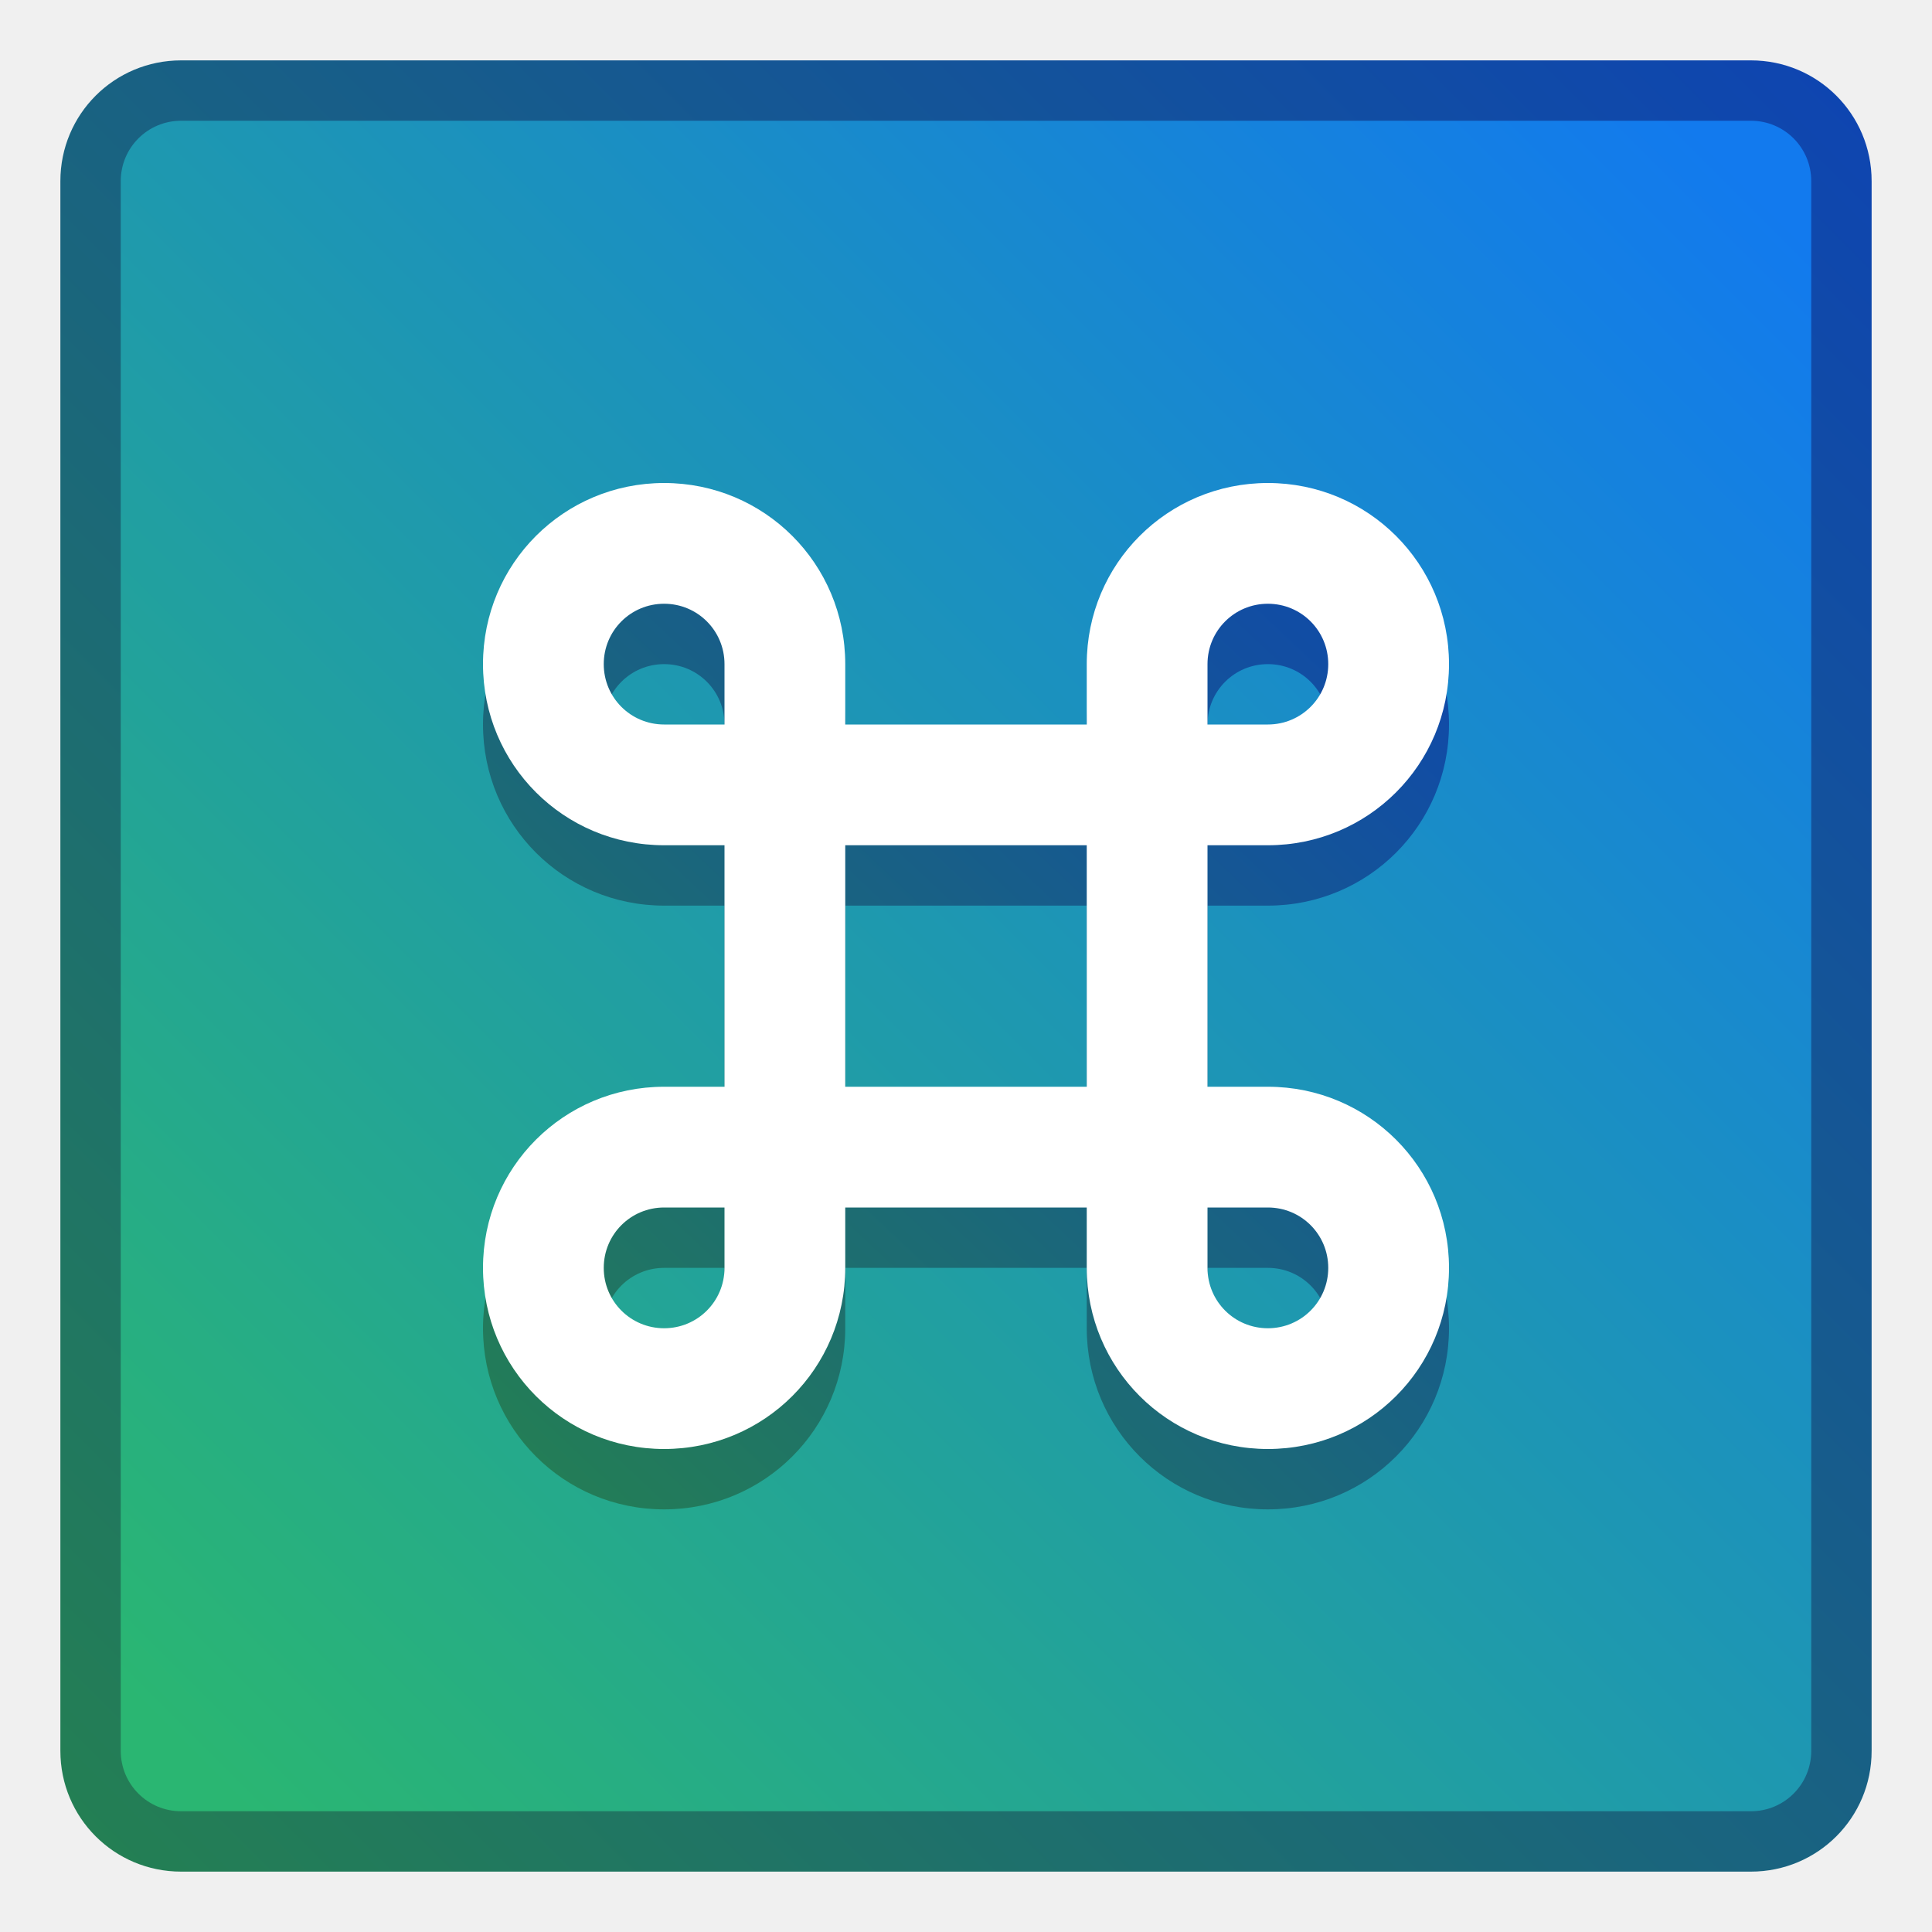
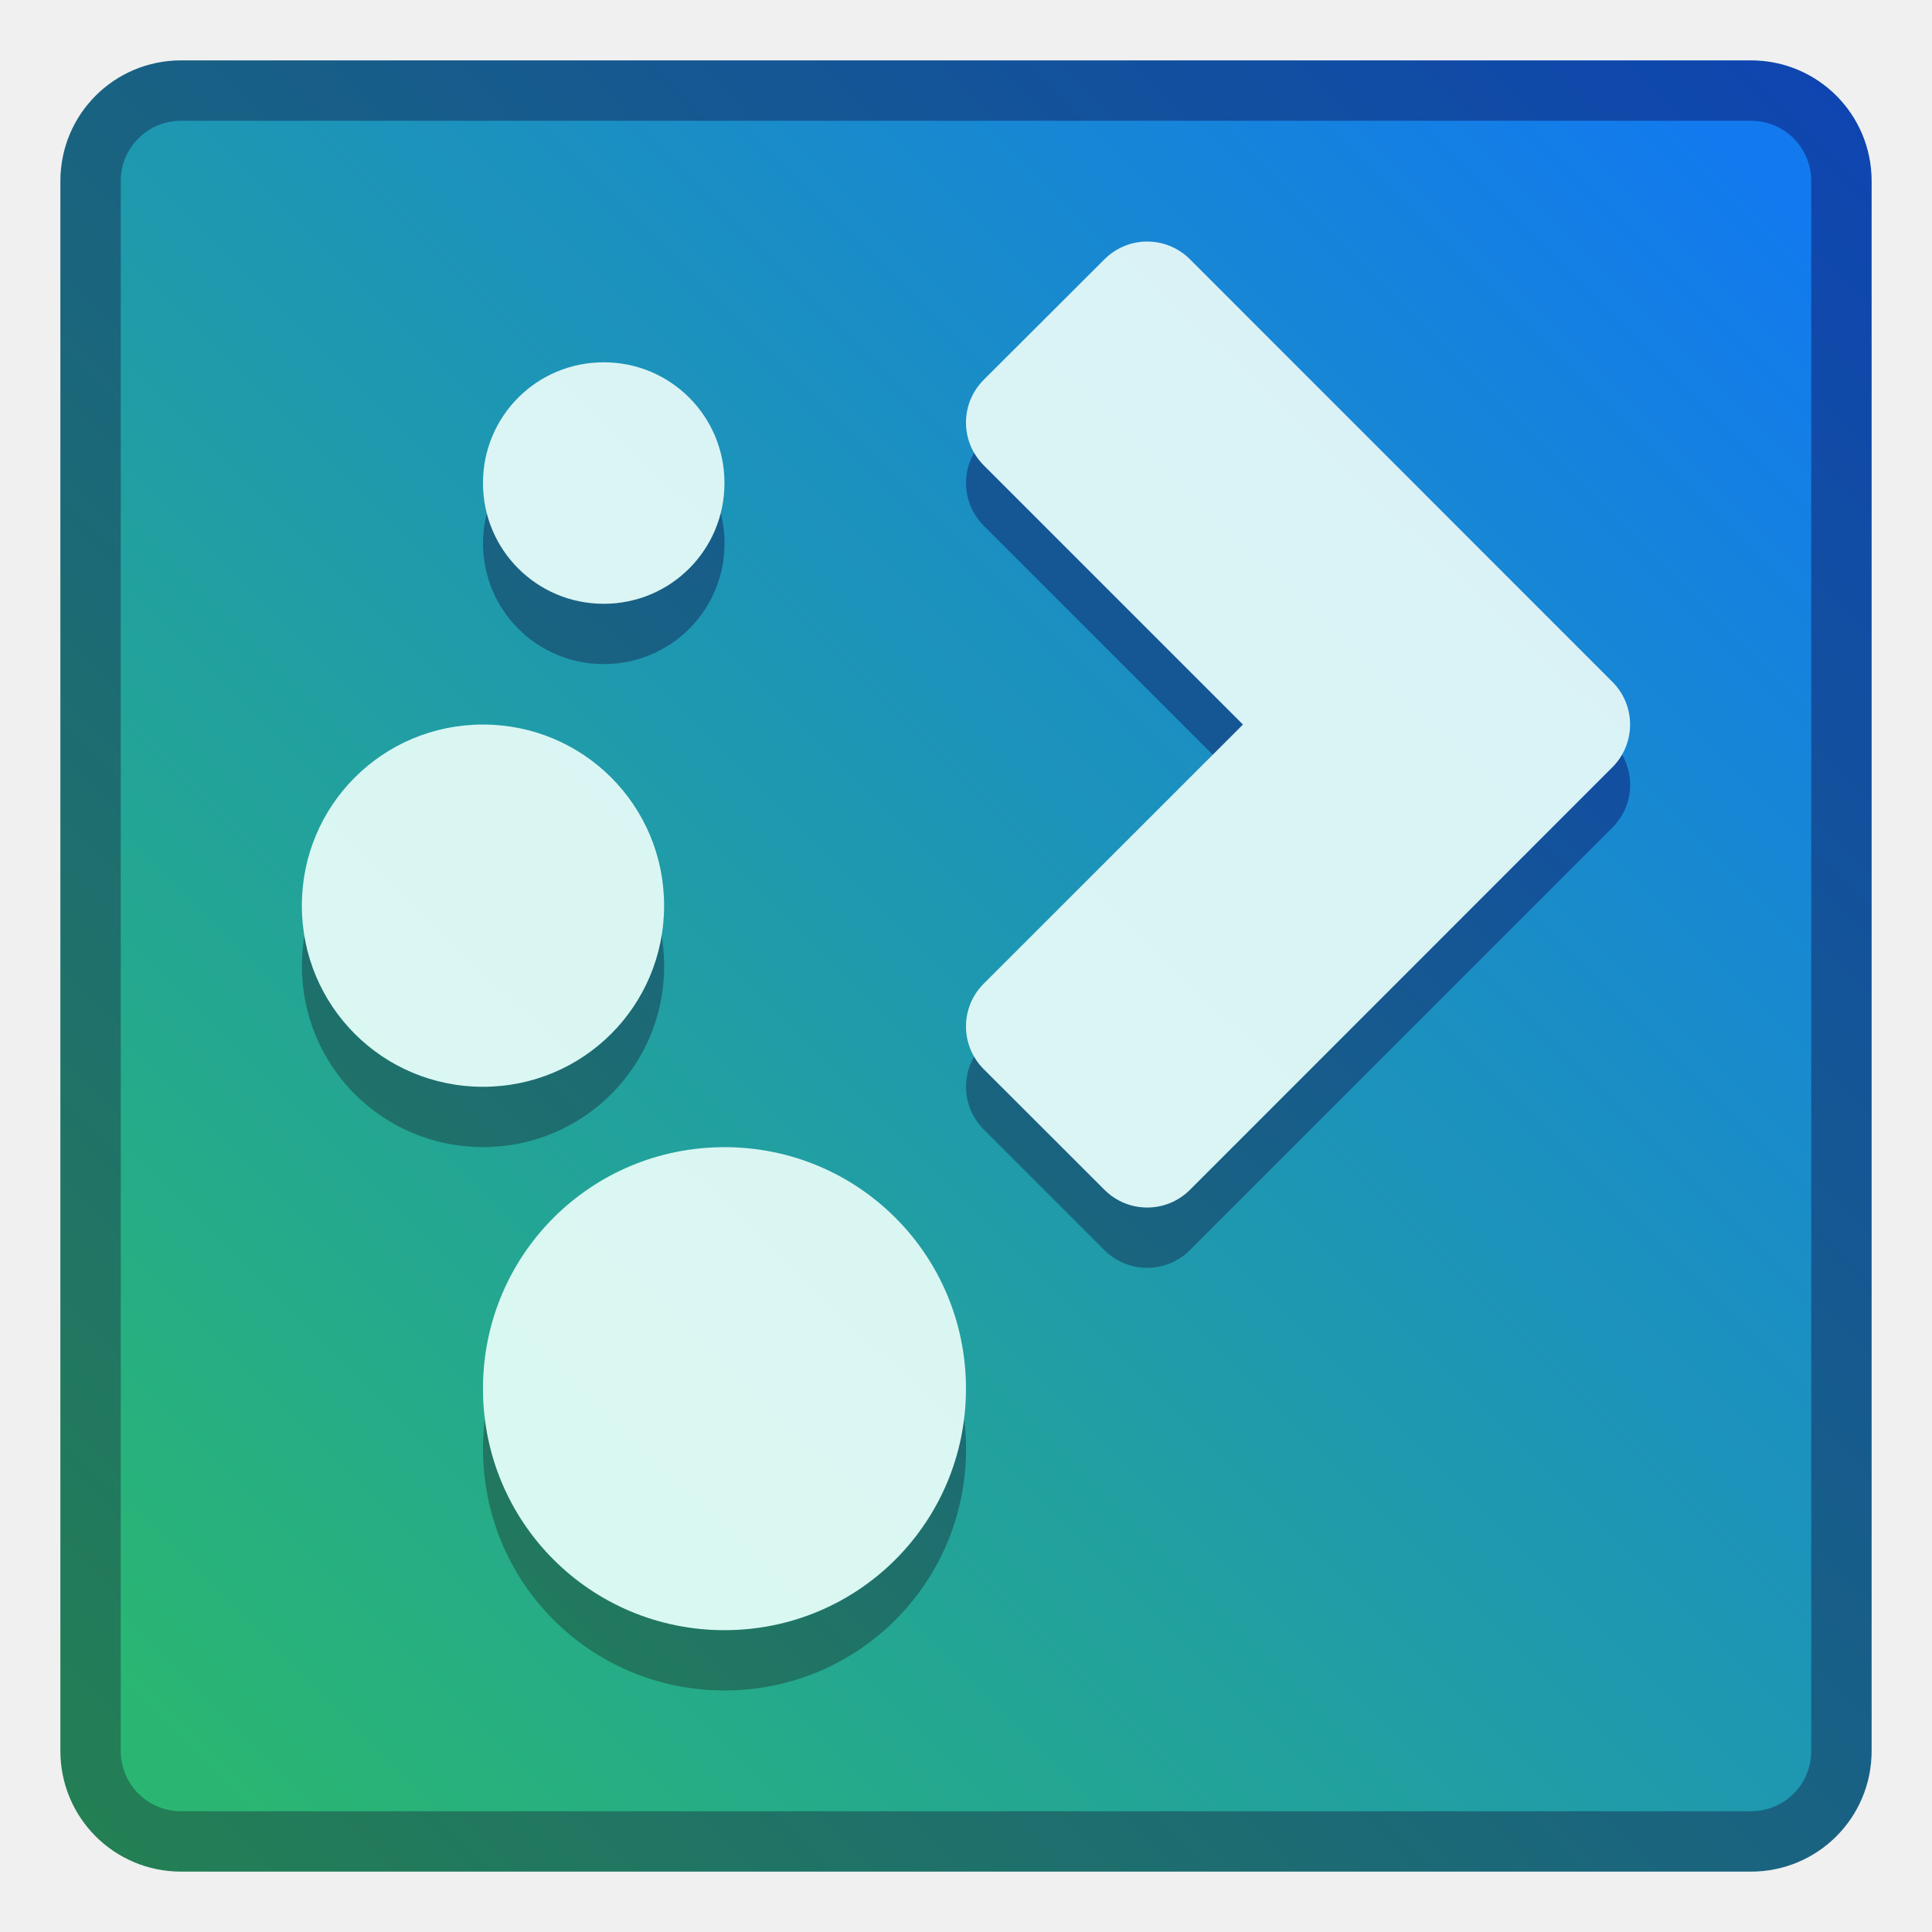
<svg xmlns="http://www.w3.org/2000/svg" xmlns:xlink="http://www.w3.org/1999/xlink" viewBox="0 0 32 32" id="svg2" version="1.1" width="32" height="32">
  <defs id="defs3051">
+     <linearGradient id="linearGradient944">
+       <stop style="stop-color:#daf1f7;stop-opacity:1" offset="0" id="stop940" />
+       <stop style="stop-color:#daf9f1;stop-opacity:1" offset="1" id="stop942" />
+     </linearGradient>
    <style type="text/css" id="current-color-scheme">
      .ColorScheme-Text {
        color:#31363b;
      }
      </style>
    <linearGradient gradientTransform="matrix(0.7272727,0,0,0.7272727,8.727273,110.0864)" xlink:href="#linearGradient921" id="linearGradient1454-9" x1="32" y1="337.65" x2="54" y2="315.65" gradientUnits="userSpaceOnUse" />
    <linearGradient id="linearGradient921">
      <stop style="stop-color:#248052;stop-opacity:1" offset="0" id="stop917" />
      <stop style="stop-color:#0e44b2;stop-opacity:1" offset="1" id="stop919" />
    </linearGradient>
    <linearGradient gradientTransform="matrix(0.7,0,0,0.7,9.9,118.995)" xlink:href="#linearGradient4582" id="linearGradient1454-6-3" x1="32" y1="337.65" x2="54" y2="315.65" gradientUnits="userSpaceOnUse" />
    <linearGradient id="linearGradient4582">
      <stop id="stop4578" offset="0" style="stop-color:#2ab672;stop-opacity:1" />
      <stop id="stop4580" offset="1" style="stop-color:#127aee;stop-opacity:1" />
    </linearGradient>
    <linearGradient xlink:href="#linearGradient921" id="linearGradient1727-4" x1="16.478" y1="351.65" x2="26.478" y2="341.65" gradientUnits="userSpaceOnUse" gradientTransform="translate(18.52163,2)" />
    <linearGradient xlink:href="#linearGradient921" id="linearGradient1454" x1="32" y1="337.65" x2="54" y2="315.65" gradientUnits="userSpaceOnUse" />
    <linearGradient gradientTransform="translate(0,-3.8964844e-6)" xlink:href="#linearGradient4582" id="linearGradient1454-6" x1="32" y1="337.65" x2="54" y2="315.65" gradientUnits="userSpaceOnUse" />
    <linearGradient xlink:href="#linearGradient4582" id="linearGradient852-2" x1="5.008" y1="295.337" x2="11.887" y2="288.458" gradientUnits="userSpaceOnUse" gradientTransform="matrix(2.699663,0,0,2.699663,20.23733,-461.3742)" />
    <linearGradient xlink:href="#linearGradient921" id="linearGradient1361" x1="34" y1="335.65" x2="52" y2="317.65" gradientUnits="userSpaceOnUse" />
    <linearGradient xlink:href="#linearGradient921" id="linearGradient923" x1="-21" y1="321.65" x2="9" y2="291.65" gradientUnits="userSpaceOnUse" gradientTransform="translate(53,-8)" />
    <linearGradient xlink:href="#linearGradient4582" id="linearGradient852" x1="5.008" y1="295.337" x2="11.887" y2="288.458" gradientUnits="userSpaceOnUse" gradientTransform="matrix(3.779527,0,0,3.779527,15.07143,-804.5839)" />
    <linearGradient xlink:href="#linearGradient921" id="linearGradient931" x1="-14" y1="315.65" x2="2" y2="298.65" gradientUnits="userSpaceOnUse" gradientTransform="translate(53,-8)" />
+     <linearGradient xlink:href="#linearGradient944" id="linearGradient946" x1="55" y1="290.65" x2="39" y2="306.65" gradientUnits="userSpaceOnUse" />
+     <linearGradient xlink:href="#linearGradient944" id="linearGradient954" x1="49" y1="38" x2="37" y2="50" gradientUnits="userSpaceOnUse" />
+     <linearGradient xlink:href="#linearGradient944" id="linearGradient962" x1="45" y1="342.65" x2="35" y2="352.65" gradientUnits="userSpaceOnUse" />
+     <linearGradient xlink:href="#linearGradient921" id="linearGradient922" gradientUnits="userSpaceOnUse" gradientTransform="translate(22,-290.65)" x1="-21" y1="321.65" x2="9" y2="291.65" />
+     <linearGradient xlink:href="#linearGradient4582" id="linearGradient924" gradientUnits="userSpaceOnUse" gradientTransform="matrix(3.779527,0,0,3.779527,-15.92857,-1087.234)" x1="5.008" y1="295.337" x2="11.887" y2="288.458" />
+     <linearGradient gradientTransform="translate(-211.6884,226.9534)" xlink:href="#linearGradient944" id="linearGradient1516" x1="238.688" y1="59.697" x2="216.688" y2="82.697" gradientUnits="userSpaceOnUse" />
+     <linearGradient xlink:href="#linearGradient921" id="linearGradient1003" x1="4.999" y1="310.65" x2="26.999" y2="287.65" gradientUnits="userSpaceOnUse" />
+     <linearGradient xlink:href="#linearGradient921" id="linearGradient947" gradientUnits="userSpaceOnUse" x1="32" y1="337.65" x2="54" y2="315.65" gradientTransform="translate(-32,-315.65)" />
+     <linearGradient xlink:href="#linearGradient4582" id="linearGradient949" gradientUnits="userSpaceOnUse" gradientTransform="translate(-32,-315.65)" x1="32" y1="337.65" x2="54" y2="315.65" />
+     <linearGradient xlink:href="#linearGradient4582" id="linearGradient951" gradientUnits="userSpaceOnUse" gradientTransform="matrix(2.699663,0,0,2.699663,-11.80612,-777.0242)" x1="5.008" y1="295.337" x2="11.887" y2="288.458" />
+     <linearGradient xlink:href="#linearGradient921" id="linearGradient995" x1="4" y1="19" x2="18" y2="5" gradientUnits="userSpaceOnUse" />
+     <linearGradient xlink:href="#linearGradient944" id="linearGradient1004" x1="18" y1="4" x2="4" y2="18" gradientUnits="userSpaceOnUse" />
  </defs>
-   <g transform="translate(-27,-282.65)" id="22-22-start-here-kde">
+   <g transform="translate(-59,-282.65)" id="g883">
    <path id="rect1446" d="m 34,315.65 h 18 c 1.108,0 2,0.892 2,2 v 18 c 0,1.108 -0.892,2 -2,2 H 34 c -1.108,0 -2,-0.892 -2,-2 v -18 c 0,-1.108 0.892,-2 2,-2 z" style="opacity:1;vector-effect:none;fill:url(#linearGradient1454);fill-opacity:1;stroke:none;stroke-width:2;stroke-linecap:round;stroke-linejoin:round;stroke-miterlimit:4;stroke-dasharray:none;stroke-dashoffset:0;stroke-opacity:1" />
    <path id="rect1446-4" d="m 34,316.65 h 18 c 0.554,0 1,0.446 1,1 v 18 c 0,0.554 -0.446,1 -1,1 H 34 c -0.554,0 -1,-0.446 -1,-1 v -18 c 0,-0.554 0.446,-1 1,-1 z" style="opacity:1;vector-effect:none;fill:url(#linearGradient1454-6);fill-opacity:1;stroke:none;stroke-width:2;stroke-linecap:round;stroke-linejoin:round;stroke-miterlimit:4;stroke-dasharray:none;stroke-dashoffset:0;stroke-opacity:1" />
    <path id="rect843-3-3" d="m 33.758,316.65 h 18.571 c 0.396,0 0.714,0.319 0.714,0.714 v 18.571 c 0,0.396 -0.319,0.714 -0.714,0.714 H 33.758 c -0.396,0 -0.714,-0.319 -0.714,-0.714 v -18.571 c 0,-0.396 0.319,-0.714 0.714,-0.714 z" style="opacity:1;fill:url(#linearGradient852-2);fill-opacity:1;stroke:none;stroke-width:1.595;stroke-linecap:round;stroke-linejoin:round;stroke-miterlimit:4;stroke-dasharray:none;stroke-opacity:1" />
    <path id="rect1239-3" d="m 39,321.65 c -1.108,0 -2,0.892 -2,2 0,1.108 0.892,2 2,2 h 1 v 4 h -1 c -1.108,0 -2,0.892 -2,2 0,1.108 0.892,2 2,2 1.108,0 2,-0.892 2,-2 v -1 h 4 v 1 c 0,1.108 0.892,2 2,2 1.108,0 2,-0.892 2,-2 0,-1.108 -0.892,-2 -2,-2 h -1 v -4 h 1 c 1.108,0 2,-0.892 2,-2 0,-1.108 -0.892,-2 -2,-2 -1.108,0 -2,0.892 -2,2 v 1 h -4 v -1 c 0,-1.108 -0.892,-2 -2,-2 z m 0,1 c 0.554,0 1,0.446 1,1 v 1 h -1 c -0.554,0 -1,-0.446 -1,-1 0,-0.554 0.446,-1 1,-1 z m 8,0 c 0.554,0 1,0.446 1,1 0,0.554 -0.446,1 -1,1 h -1 v -1 c 0,-0.554 0.446,-1 1,-1 z m -6,3 h 4 v 4 h -4 z m -2,5 h 1 v 1 c 0,0.554 -0.446,1 -1,1 -0.554,0 -1,-0.446 -1,-1 0,-0.554 0.446,-1 1,-1 z m 7,0 h 1 c 0.554,0 1,0.446 1,1 0,0.554 -0.446,1 -1,1 -0.554,0 -1,-0.446 -1,-1 z" style="opacity:1;vector-effect:none;fill:url(#linearGradient1361);fill-opacity:1;stroke:none;stroke-width:2;stroke-linecap:round;stroke-linejoin:round;stroke-miterlimit:4;stroke-dasharray:none;stroke-dashoffset:0;stroke-opacity:1" />
-     <path id="rect1239" transform="translate(0,282.65)" d="m 39,38 c -1.108,0 -2,0.892 -2,2 0,1.108 0.892,2 2,2 h 1 v 4 h -1 c -1.108,0 -2,0.892 -2,2 0,1.108 0.892,2 2,2 1.108,0 2,-0.892 2,-2 v -1 h 4 v 1 c 0,1.108 0.892,2 2,2 1.108,0 2,-0.892 2,-2 0,-1.108 -0.892,-2 -2,-2 h -1 v -4 h 1 c 1.108,0 2,-0.892 2,-2 0,-1.108 -0.892,-2 -2,-2 -1.108,0 -2,0.892 -2,2 v 1 h -4 v -1 c 0,-1.108 -0.892,-2 -2,-2 z m 0,1 c 0.554,0 1,0.446 1,1 v 1 h -1 c -0.554,0 -1,-0.446 -1,-1 0,-0.554 0.446,-1 1,-1 z m 8,0 c 0.554,0 1,0.446 1,1 0,0.554 -0.446,1 -1,1 h -1 v -1 c 0,-0.554 0.446,-1 1,-1 z m -6,3 h 4 v 4 h -4 z m -2,5 h 1 v 1 c 0,0.554 -0.446,1 -1,1 -0.554,0 -1,-0.446 -1,-1 0,-0.554 0.446,-1 1,-1 z m 7,0 h 1 c 0.554,0 1,0.446 1,1 0,0.554 -0.446,1 -1,1 -0.554,0 -1,-0.446 -1,-1 z" style="opacity:1;vector-effect:none;fill:#ffffff;fill-opacity:1;stroke:none;stroke-width:2;stroke-linecap:round;stroke-linejoin:round;stroke-miterlimit:4;stroke-dasharray:none;stroke-dashoffset:0;stroke-opacity:1" />
+     <path id="rect1239" transform="translate(0,282.65)" d="m 39,38 c -1.108,0 -2,0.892 -2,2 0,1.108 0.892,2 2,2 h 1 v 4 h -1 c -1.108,0 -2,0.892 -2,2 0,1.108 0.892,2 2,2 1.108,0 2,-0.892 2,-2 v -1 h 4 v 1 c 0,1.108 0.892,2 2,2 1.108,0 2,-0.892 2,-2 0,-1.108 -0.892,-2 -2,-2 h -1 v -4 h 1 c 1.108,0 2,-0.892 2,-2 0,-1.108 -0.892,-2 -2,-2 -1.108,0 -2,0.892 -2,2 v 1 h -4 v -1 c 0,-1.108 -0.892,-2 -2,-2 z m 0,1 c 0.554,0 1,0.446 1,1 v 1 h -1 c -0.554,0 -1,-0.446 -1,-1 0,-0.554 0.446,-1 1,-1 z m 8,0 c 0.554,0 1,0.446 1,1 0,0.554 -0.446,1 -1,1 h -1 v -1 c 0,-0.554 0.446,-1 1,-1 z m -6,3 h 4 v 4 h -4 z m -2,5 h 1 v 1 c 0,0.554 -0.446,1 -1,1 -0.554,0 -1,-0.446 -1,-1 0,-0.554 0.446,-1 1,-1 z m 7,0 h 1 c 0.554,0 1,0.446 1,1 0,0.554 -0.446,1 -1,1 -0.554,0 -1,-0.446 -1,-1 z" style="opacity:1;vector-effect:none;fill:url(#linearGradient954);fill-opacity:1;stroke:none;stroke-width:2;stroke-linecap:round;stroke-linejoin:round;stroke-miterlimit:4;stroke-dasharray:none;stroke-dashoffset:0;stroke-opacity:1" />
  </g>
-   <g transform="translate(-24,-283.65)" id="16-16-start-here-kde">
+   <g transform="translate(-56,-283.65)" id="g923">
    <rect ry="1" y="339.65" x="32" height="16" width="16" id="rect1446-6" style="opacity:1;vector-effect:none;fill:url(#linearGradient1454-9);fill-opacity:1;stroke:none;stroke-width:1.455;stroke-linecap:round;stroke-linejoin:round;stroke-miterlimit:4;stroke-dasharray:none;stroke-dashoffset:0;stroke-opacity:1" />
    <rect y="340.65" x="33" height="14" width="14" id="rect1446-4-8" style="opacity:1;vector-effect:none;fill:url(#linearGradient1454-6-3);fill-opacity:1;stroke:none;stroke-width:1.4;stroke-linecap:round;stroke-linejoin:round;stroke-miterlimit:4;stroke-dasharray:none;stroke-dashoffset:0;stroke-opacity:1" />
    <path id="rect1636-9-7" d="m 37,343.65 c -1.108,0 -2,0.892 -2,2 0,1.108 0.892,2 2,2 h 1 v 2 h -1 c -1.108,0 -2,0.892 -2,2 0,1.108 0.892,2 2,2 1.108,0 2,-0.892 2,-2 v -1 h 2 v 1 c 0,1.108 0.892,2 2,2 1.108,0 2,-0.892 2,-2 0,-1.108 -0.892,-2 -2,-2 h -1 v -2 h 1 c 1.108,0 2,-0.892 2,-2 0,-1.108 -0.892,-2 -2,-2 -1.108,0 -2,0.892 -2,2 v 1 h -2 v -1 c 0,-1.108 -0.892,-2 -2,-2 z m 0,1 c 0.554,0 1,0.446 1,1 v 1 h -1 c -0.554,0 -1,-0.446 -1,-1 0,-0.554 0.446,-1 1,-1 z m 6,0 c 0.554,0 1,0.446 1,1 0,0.554 -0.446,1 -1,1 h -1 v -1 c 0,-0.554 0.446,-1 1,-1 z m -4,3 h 2 v 2 h -2 z m -2,3 h 1 v 1 c 0,0.554 -0.446,1 -1,1 -0.554,0 -1,-0.446 -1,-1 0,-0.554 0.446,-1 1,-1 z m 5,0 h 1 c 0.554,0 1,0.446 1,1 0,0.554 -0.446,1 -1,1 -0.554,0 -1,-0.446 -1,-1 z" style="opacity:1;vector-effect:none;fill:url(#linearGradient1727-4);fill-opacity:1;stroke:none;stroke-width:2;stroke-linecap:round;stroke-linejoin:round;stroke-miterlimit:4;stroke-dasharray:none;stroke-dashoffset:0;stroke-opacity:1" />
-     <path id="rect1636-91" d="m 37,342.65 c -1.108,0 -2,0.892 -2,2 0,1.108 0.892,2 2,2 h 1 v 2 h -1 c -1.108,0 -2,0.892 -2,2 0,1.108 0.892,2 2,2 1.108,0 2,-0.892 2,-2 v -1 h 2 v 1 c 0,1.108 0.892,2 2,2 1.108,0 2,-0.892 2,-2 0,-1.108 -0.892,-2 -2,-2 h -1 v -2 h 1 c 1.108,0 2,-0.892 2,-2 0,-1.108 -0.892,-2 -2,-2 -1.108,0 -2,0.892 -2,2 v 1 h -2 v -1 c 0,-1.108 -0.892,-2 -2,-2 z m 0,1 c 0.554,0 1,0.446 1,1 v 1 h -1 c -0.554,0 -1,-0.446 -1,-1 0,-0.554 0.446,-1 1,-1 z m 6,0 c 0.554,0 1,0.446 1,1 0,0.554 -0.446,1 -1,1 h -1 v -1 c 0,-0.554 0.446,-1 1,-1 z m -4,3 h 2 v 2 h -2 z m -2,3 h 1 v 1 c 0,0.554 -0.446,1 -1,1 -0.554,0 -1,-0.446 -1,-1 0,-0.554 0.446,-1 1,-1 z m 5,0 h 1 c 0.554,0 1,0.446 1,1 0,0.554 -0.446,1 -1,1 -0.554,0 -1,-0.446 -1,-1 z" style="opacity:1;vector-effect:none;fill:#ffffff;fill-opacity:1;stroke:none;stroke-width:2;stroke-linecap:round;stroke-linejoin:round;stroke-miterlimit:4;stroke-dasharray:none;stroke-dashoffset:0;stroke-opacity:1" />
+     <path id="rect1636-91" d="m 37,342.65 c -1.108,0 -2,0.892 -2,2 0,1.108 0.892,2 2,2 h 1 v 2 h -1 c -1.108,0 -2,0.892 -2,2 0,1.108 0.892,2 2,2 1.108,0 2,-0.892 2,-2 v -1 h 2 v 1 c 0,1.108 0.892,2 2,2 1.108,0 2,-0.892 2,-2 0,-1.108 -0.892,-2 -2,-2 h -1 v -2 h 1 c 1.108,0 2,-0.892 2,-2 0,-1.108 -0.892,-2 -2,-2 -1.108,0 -2,0.892 -2,2 v 1 h -2 v -1 c 0,-1.108 -0.892,-2 -2,-2 z m 0,1 c 0.554,0 1,0.446 1,1 v 1 h -1 c -0.554,0 -1,-0.446 -1,-1 0,-0.554 0.446,-1 1,-1 z m 6,0 c 0.554,0 1,0.446 1,1 0,0.554 -0.446,1 -1,1 h -1 v -1 c 0,-0.554 0.446,-1 1,-1 z m -4,3 h 2 v 2 h -2 z m -2,3 h 1 v 1 c 0,0.554 -0.446,1 -1,1 -0.554,0 -1,-0.446 -1,-1 0,-0.554 0.446,-1 1,-1 z m 5,0 h 1 c 0.554,0 1,0.446 1,1 0,0.554 -0.446,1 -1,1 -0.554,0 -1,-0.446 -1,-1 z" style="opacity:1;vector-effect:none;fill:url(#linearGradient962);fill-opacity:1;stroke:none;stroke-width:2;stroke-linecap:round;stroke-linejoin:round;stroke-miterlimit:4;stroke-dasharray:none;stroke-dashoffset:0;stroke-opacity:1" />
  </g>
-   <g id="start-here-kde">
+   <g id="g1013" transform="translate(-32)">
    <g id="g1108" transform="translate(-31,-282.65)">
      <path style="opacity:1;fill:url(#linearGradient923);fill-opacity:1;stroke:none;stroke-width:2.393;stroke-linecap:round;stroke-linejoin:round;stroke-miterlimit:4;stroke-dasharray:none;stroke-opacity:1" d="m 34,283.65 h 26 c 1.108,0 2,0.892 2,2 v 26 c 0,1.108 -0.892,2 -2,2 H 34 c -1.108,0 -2,-0.892 -2,-2 v -26 c 0,-1.108 0.892,-2 2,-2 z" id="rect843" />
      <path style="opacity:1;fill:url(#linearGradient852);fill-opacity:1;stroke:none;stroke-width:2.234;stroke-linecap:round;stroke-linejoin:round;stroke-miterlimit:4;stroke-dasharray:none;stroke-opacity:1" d="m 34,284.65 h 26 c 0.554,0 1,0.446 1,1 v 26 c 0,0.554 -0.446,1 -1,1 H 34 c -0.554,0 -1,-0.446 -1,-1 v -26 c 0,-0.554 0.446,-1 1,-1 z" id="rect843-3" />
      <path style="fill:url(#linearGradient931);fill-opacity:1;stroke:none;stroke-width:0.4;stroke-linecap:round;stroke-linejoin:round;stroke-miterlimit:4;stroke-dasharray:none;stroke-opacity:1" d="m 42,291.65 c -1.662,0 -3,1.338 -3,3 0,1.662 1.338,3 3,3 h 1 v 4 h -1 c -1.662,0 -3,1.338 -3,3 0,1.662 1.338,3 3,3 1.662,0 3,-1.338 3,-3 v -1 h 4 v 1 c 0,1.662 1.338,3 3,3 1.662,0 3,-1.338 3,-3 0,-1.662 -1.338,-3 -3,-3 h -1 v -4 h 1 c 1.662,0 3,-1.338 3,-3 0,-1.662 -1.338,-3 -3,-3 -1.662,0 -3,1.338 -3,3 v 1 h -4 v -1 c 0,-1.662 -1.338,-3 -3,-3 z m 0,2 c 0.554,0 1,0.446 1,1 v 1 h -1 c -0.554,0 -1,-0.446 -1,-1 0,-0.554 0.446,-1 1,-1 z m 10,0 c 0.554,0 1,0.446 1,1 0,0.554 -0.446,1 -1,1 h -1 v -1 c 0,-0.554 0.446,-1 1,-1 z m -7,4 h 4 v 4 h -4 z m -3,6 h 1 v 1 c 0,0.554 -0.446,1 -1,1 -0.554,0 -1,-0.446 -1,-1 0,-0.554 0.446,-1 1,-1 z m 9,0 h 1 c 0.554,0 1,0.446 1,1 0,0.554 -0.446,1 -1,1 -0.554,0 -1,-0.446 -1,-1 z" id="rect4510-2" />
-       <path style="fill:#ffffff;fill-opacity:1;stroke:none;stroke-width:0.4;stroke-linecap:round;stroke-linejoin:round;stroke-miterlimit:4;stroke-dasharray:none;stroke-opacity:1" d="m 42,290.65 c -1.662,0 -3,1.338 -3,3 0,1.662 1.338,3 3,3 h 1 v 4 h -1 c -1.662,0 -3,1.338 -3,3 0,1.662 1.338,3 3,3 1.662,0 3,-1.338 3,-3 v -1 h 4 v 1 c 0,1.662 1.338,3 3,3 1.662,0 3,-1.338 3,-3 0,-1.662 -1.338,-3 -3,-3 h -1 v -4 h 1 c 1.662,0 3,-1.338 3,-3 0,-1.662 -1.338,-3 -3,-3 -1.662,0 -3,1.338 -3,3 v 1 h -4 v -1 c 0,-1.662 -1.338,-3 -3,-3 z m 0,2 c 0.554,0 1,0.446 1,1 v 1 h -1 c -0.554,0 -1,-0.446 -1,-1 0,-0.554 0.446,-1 1,-1 z m 10,0 c 0.554,0 1,0.446 1,1 0,0.554 -0.446,1 -1,1 h -1 v -1 c 0,-0.554 0.446,-1 1,-1 z m -7,4 h 4 v 4 h -4 z m -3,6 h 1 v 1 c 0,0.554 -0.446,1 -1,1 -0.554,0 -1,-0.446 -1,-1 0,-0.554 0.446,-1 1,-1 z m 9,0 h 1 c 0.554,0 1,0.446 1,1 0,0.554 -0.446,1 -1,1 -0.554,0 -1,-0.446 -1,-1 z" id="rect4510" />
+       <path style="fill:url(#linearGradient946);fill-opacity:1;stroke:none;stroke-width:0.4;stroke-linecap:round;stroke-linejoin:round;stroke-miterlimit:4;stroke-dasharray:none;stroke-opacity:1" d="m 42,290.65 c -1.662,0 -3,1.338 -3,3 0,1.662 1.338,3 3,3 h 1 v 4 h -1 c -1.662,0 -3,1.338 -3,3 0,1.662 1.338,3 3,3 1.662,0 3,-1.338 3,-3 v -1 h 4 v 1 c 0,1.662 1.338,3 3,3 1.662,0 3,-1.338 3,-3 0,-1.662 -1.338,-3 -3,-3 h -1 v -4 h 1 c 1.662,0 3,-1.338 3,-3 0,-1.662 -1.338,-3 -3,-3 -1.662,0 -3,1.338 -3,3 v 1 h -4 v -1 c 0,-1.662 -1.338,-3 -3,-3 z m 0,2 c 0.554,0 1,0.446 1,1 v 1 h -1 c -0.554,0 -1,-0.446 -1,-1 0,-0.554 0.446,-1 1,-1 z m 10,0 c 0.554,0 1,0.446 1,1 0,0.554 -0.446,1 -1,1 h -1 v -1 c 0,-0.554 0.446,-1 1,-1 z m -7,4 h 4 v 4 h -4 z m -3,6 h 1 v 1 c 0,0.554 -0.446,1 -1,1 -0.554,0 -1,-0.446 -1,-1 0,-0.554 0.446,-1 1,-1 z m 9,0 h 1 c 0.554,0 1,0.446 1,1 0,0.554 -0.446,1 -1,1 -0.554,0 -1,-0.446 -1,-1 z" id="rect4510" />
    </g>
    <rect y="0" x="0" height="32" width="32" id="rect944" style="fill:#ff00ff;fill-opacity:0;stroke-linecap:butt;stroke-linejoin:miter;paint-order:markers stroke fill" />
  </g>
+   <g id="start-here-kde">
+     <path id="rect843-1" d="m 3,1 h 26 c 1.108,0 2,0.892 2,2 v 26 c 0,1.108 -0.892,2 -2,2 H 3 C 1.892,31 1,30.108 1,29 V 3 C 1,1.892 1.892,1 3,1 Z" style="opacity:1;fill:url(#linearGradient922);fill-opacity:1;stroke:none;stroke-width:2.393;stroke-linecap:round;stroke-linejoin:round;stroke-miterlimit:4;stroke-dasharray:none;stroke-opacity:1" />
+     <path id="rect843-3-2" d="m 3,2 h 26 c 0.554,0 1,0.446 1,1 v 26 c 0,0.554 -0.446,1 -1,1 H 3 C 2.446,30 2,29.554 2,29 V 3 C 2,2.446 2.446,2 3,2 Z" style="opacity:1;fill:url(#linearGradient924);fill-opacity:1;stroke:none;stroke-width:2.234;stroke-linecap:round;stroke-linejoin:round;stroke-miterlimit:4;stroke-dasharray:none;stroke-opacity:1" />
+     <rect y="0" x="0" height="32" width="32" id="rect944-9" style="fill:#ff00ff;fill-opacity:0;stroke-linecap:butt;stroke-linejoin:miter;paint-order:markers stroke fill" />
+     <g id="g840" transform="translate(5.4047543e-4,-282.6503)">
+       <path id="rect4119-0" d="m 18.986,287.65 a 1,1 0 0 0 -0.693,0.293 l -2,2 a 1,1 0 0 0 0,1.414 l 4.293,4.293 -4.293,4.293 a 1,1 0 0 0 0,1.414 l 2,2 a 1,1 0 0 0 1.414,0 l 7,-7 a 1,1 0 0 0 0,-1.414 l -7,-7 a 1,1 0 0 0 -0.721,-0.293 z m -8.986,2 c -1.108,0 -2,0.892 -2,2 0,1.108 0.892,2 2,2 1.108,0 2,-0.892 2,-2 0,-1.108 -0.892,-2 -2,-2 z m -2,6 c -1.662,0 -3,1.338 -3,3 0,1.662 1.338,3 3,3 1.662,0 3,-1.338 3,-3 0,-1.662 -1.338,-3 -3,-3 z m 4,7 c -2.216,0 -4,1.784 -4,4 0,2.216 1.784,4 4,4 2.216,0 4,-1.784 4,-4 0,-2.216 -1.784,-4 -4,-4 z" style="fill:url(#linearGradient1003);fill-opacity:1;stroke-width:0.64" />
+       <path style="fill:url(#linearGradient1516);fill-opacity:1;stroke-width:0.64" d="m 18.985,286.651 a 1,1 0 0 0 -0.691,0.293 l -2.002,1.998 a 1,1 0 0 0 0,1.414 l 4.295,4.295 -4.295,4.293 a 1,1 0 0 0 0,1.414 l 2.002,2 a 1,1 0 0 0 1.414,0 l 6.998,-7 a 1,1 0 0 0 0,-1.414 l -6.998,-7 a 1,1 0 0 0 -0.723,-0.293 z m -8.986,2 c -1.108,0 -2,0.892 -2,2 0,1.108 0.892,2 2,2 1.108,0 2,-0.892 2,-2 0,-1.108 -0.892,-2 -2,-2 z m -2,6 c -1.662,0 -3,1.338 -3,3 0,1.662 1.338,3 3,3 1.662,0 3,-1.338 3,-3 0,-1.662 -1.338,-3 -3,-3 z m 4,7 c -2.216,0 -4,1.784 -4,4 0,2.216 1.784,4 4,4 2.216,0 4,-1.784 4,-4 0,-2.216 -1.784,-4 -4,-4 z" id="rect4119-72" />
+     </g>
+   </g>
+   <g id="22-22-start-here-kde" transform="translate(5,32)">
+     <path id="rect1446-2" d="m 2,0 h 18 c 1.108,0 2,0.892 2,2 v 18 c 0,1.108 -0.892,2 -2,2 H 2 C 0.892,22 0,21.108 0,20 V 2 C 0,0.892 0.892,0 2,0 Z" style="opacity:1;vector-effect:none;fill:url(#linearGradient947);fill-opacity:1;stroke:none;stroke-width:2;stroke-linecap:round;stroke-linejoin:round;stroke-miterlimit:4;stroke-dasharray:none;stroke-dashoffset:0;stroke-opacity:1" />
+     <path id="rect1446-4-9" d="m 2,1 h 18 c 0.554,0 1,0.446 1,1 v 18 c 0,0.554 -0.446,1 -1,1 H 2 C 1.446,21 1,20.554 1,20 V 2 C 1,1.446 1.446,1 2,1 Z" style="opacity:1;vector-effect:none;fill:url(#linearGradient949);fill-opacity:1;stroke:none;stroke-width:2;stroke-linecap:round;stroke-linejoin:round;stroke-miterlimit:4;stroke-dasharray:none;stroke-dashoffset:0;stroke-opacity:1" />
+     <path id="rect843-3-3-1" d="M 1.714,1 H 20.286 C 20.681,1 21,1.319 21,1.714 V 20.286 C 21,20.681 20.681,21 20.286,21 H 1.714 C 1.319,21 1,20.681 1,20.286 V 1.714 C 1,1.319 1.319,1 1.714,1 Z" style="opacity:1;fill:url(#linearGradient951);fill-opacity:1;stroke:none;stroke-width:1.595;stroke-linecap:round;stroke-linejoin:round;stroke-miterlimit:4;stroke-dasharray:none;stroke-opacity:1" />
+     <g id="g1008">
+       <path d="m 13,5 -2,2 3,3 -3,3 2,2 5,-5 z M 7,6 C 6.446,6 6,6.446 6,7 6,7.554 6.446,8 7,8 7.554,8 8,7.554 8,7 8,6.446 7.554,6 7,6 Z M 5.5,10 C 4.669,10 4,10.669 4,11.5 4,12.331 4.669,13 5.5,13 6.331,13 7,12.331 7,11.5 7,10.669 6.331,10 5.5,10 Z m 3,4 C 7.115,14 6,15.115 6,16.5 6,17.885 7.115,19 8.5,19 9.885,19 11,17.885 11,16.5 11,15.115 9.885,14 8.5,14 Z" style="color:#31363b;fill:url(#linearGradient995);fill-opacity:1;stroke:none" class="ColorScheme-Text" id="path4-0" />
+       <path d="m 13,4 -2,2 3,3 -3,3 2,2 5,-5 z M 7,5 C 6.446,5 6,5.446 6,6 6,6.554 6.446,7 7,7 7.554,7 8,6.554 8,6 8,5.446 7.554,5 7,5 Z M 5.5,9 C 4.669,9 4,9.669 4,10.5 4,11.331 4.669,12 5.5,12 6.331,12 7,11.331 7,10.5 7,9.669 6.331,9 5.5,9 Z m 3,4 C 7.115,13 6,14.115 6,15.5 6,16.885 7.115,18 8.5,18 9.885,18 11,16.885 11,15.5 11,14.115 9.885,13 8.5,13 Z" style="color:#31363b;fill:url(#linearGradient1004);fill-opacity:1;stroke:none" class="ColorScheme-Text" id="path4" />
+     </g>
+   </g>
+   <g id="16-16-start-here-kde" transform="translate(8,55)">
+     <path d="m 10,1 -2,2 3,3 -3,3 2,2 5,-5 z M 4,2 C 3.446,2 3,2.446 3,3 3,3.554 3.446,4 4,4 4.554,4 5,3.554 5,3 5,2.446 4.554,2 4,2 Z M 2.5,6 C 1.669,6 1,6.669 1,7.5 1,8.331 1.669,9 2.5,9 3.331,9 4,8.331 4,7.5 4,6.669 3.331,6 2.5,6 Z m 3,4 C 4.115,10 3,11.115 3,12.5 3,13.885 4.115,15 5.5,15 6.885,15 8,13.885 8,12.5 8,11.115 6.885,10 5.5,10 Z" style="color:#31363b;fill:#ffffff;fill-opacity:1;stroke:none" class="ColorScheme-Text" id="path893" />
+     <rect y="0" x="0" height="16" width="16" id="rect917" style="opacity:1;fill:#ffffff;fill-opacity:0;stroke-width:6;stroke-miterlimit:4;stroke-dasharray:none" />
+   </g>
</svg>
